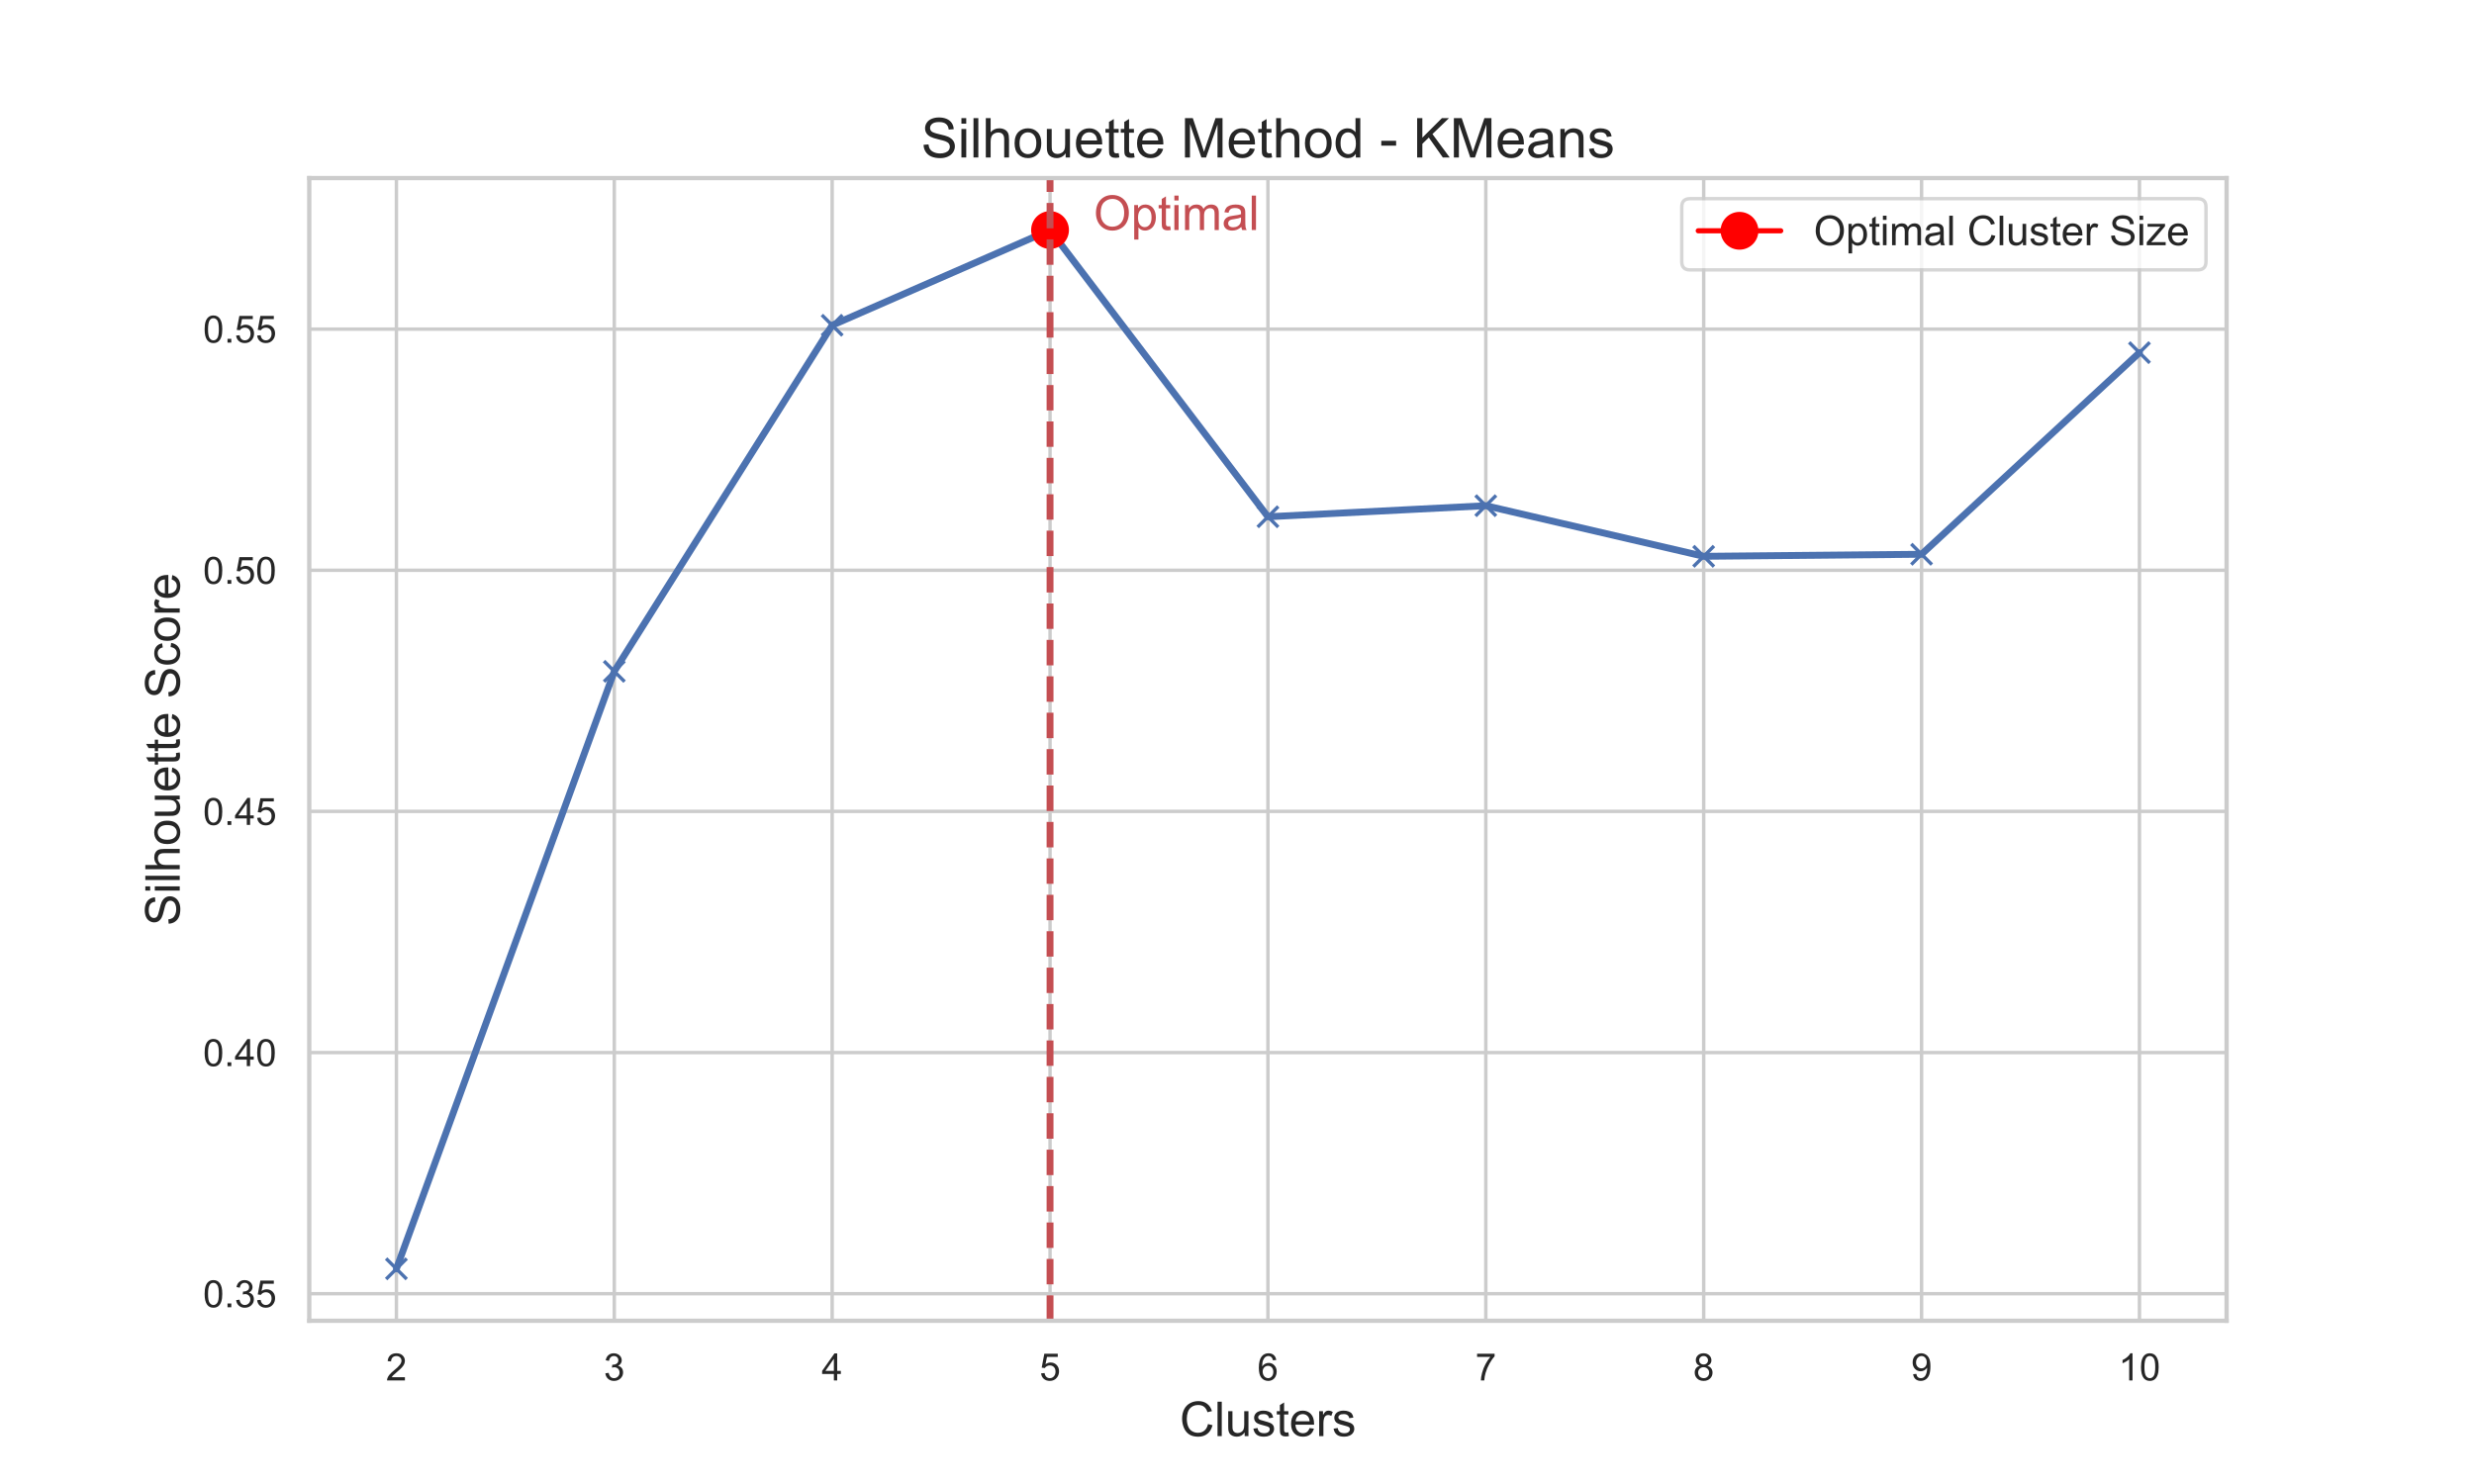
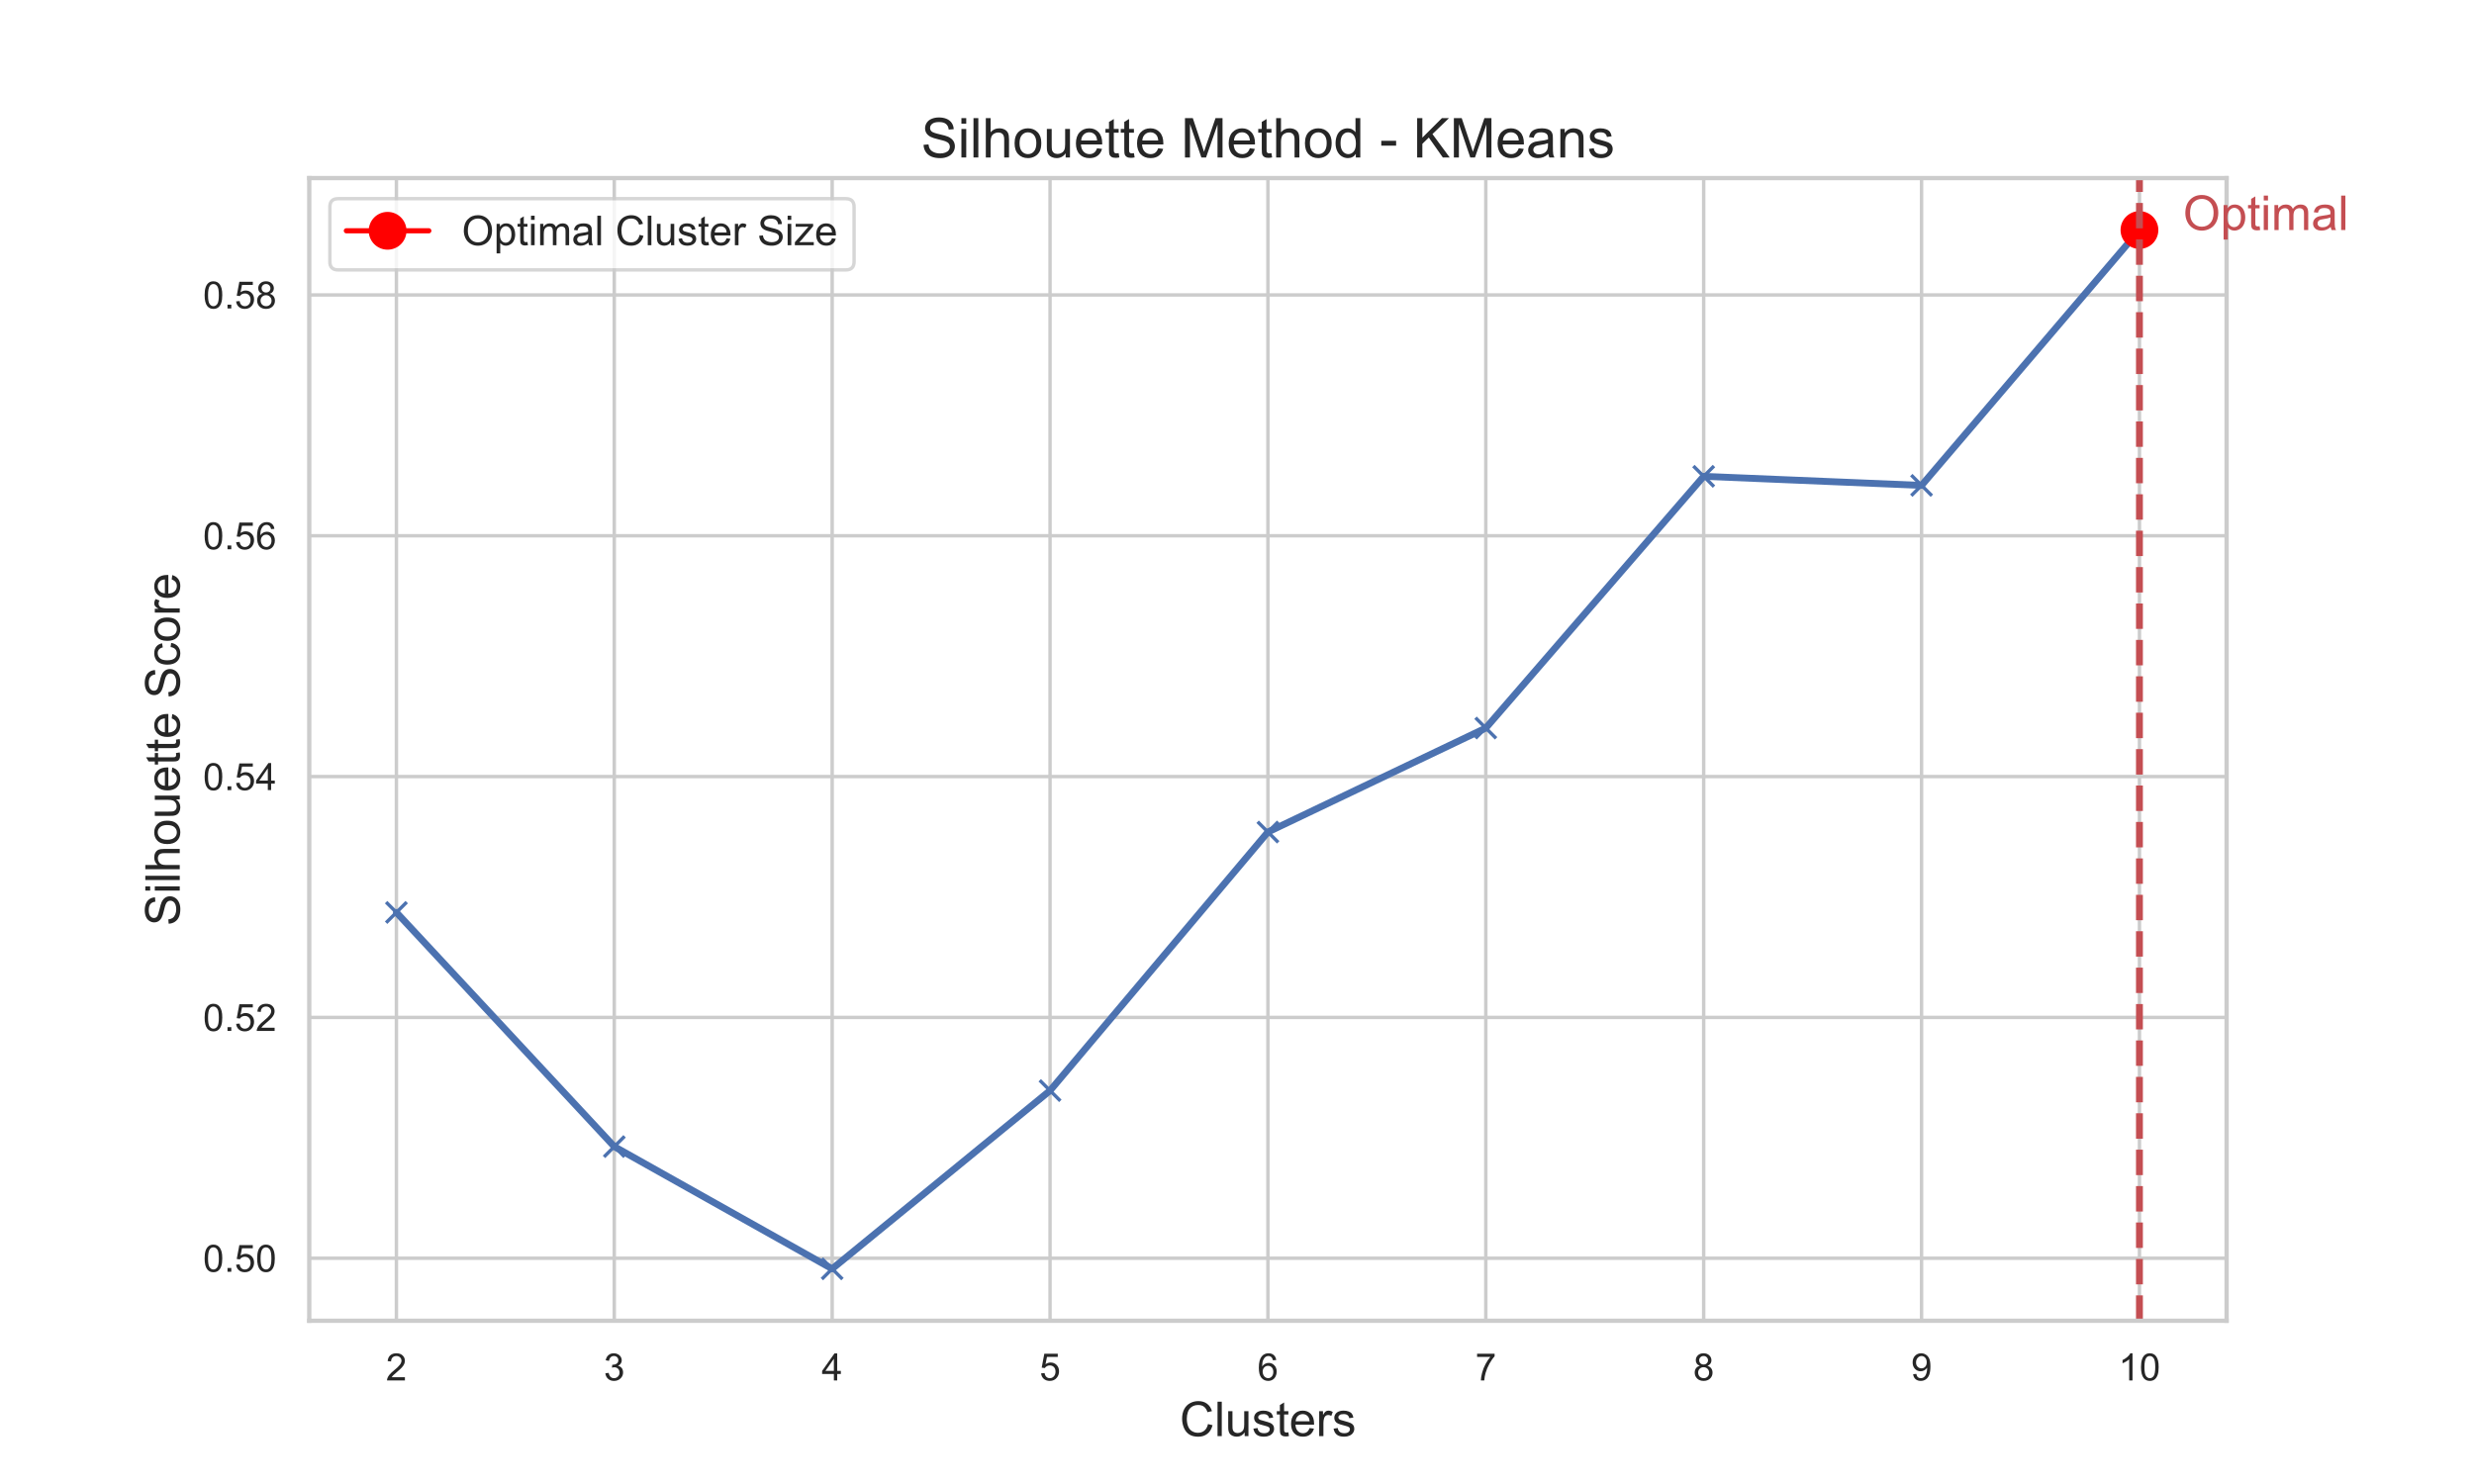
<svg xmlns="http://www.w3.org/2000/svg" xmlns:xlink="http://www.w3.org/1999/xlink" width="720pt" height="432pt" viewBox="0 0 720 432" version="1.1">
  <defs>
    <style type="text/css">*{stroke-linejoin: round; stroke-linecap: butt}</style>
  </defs>
  <g id="figure_1">
    <g id="patch_1">
      <path d="M 0 432  L 720 432  L 720 0  L 0 0  z " style="fill: #ffffff" />
    </g>
    <g id="axes_1">
      <g id="patch_2">
        <path d="M 90 384.48  L 648 384.48  L 648 51.84  L 90 51.84  z " style="fill: #ffffff" />
      </g>
      <g id="matplotlib.axis_1">
        <g id="xtick_1">
          <g id="line2d_1">
-             <path d="M 115.364 384.48  L 115.364 51.84  " clip-path="url(#pef2cb63144)" style="fill: none; stroke: #cccccc; stroke-linecap: round" />
+             <path d="M 115.364 384.48  L 115.364 51.84  " clip-path="url(#p42f3910e76)" style="fill: none; stroke: #cccccc; stroke-linecap: round" />
          </g>
          <g id="text_1">
            <g style="fill: #262626" transform="translate(112.3051 401.8536) scale(0.11 -0.11)">
              <defs>
                <path id="ArialMT-32" d="M 3222 541  L 3222 0  L 194 0  Q 188 203 259 391  Q 375 700 629 1000  Q 884 1300 1366 1694  Q 2113 2306 2375 2664  Q 2638 3022 2638 3341  Q 2638 3675 2398 3904  Q 2159 4134 1775 4134  Q 1369 4134 1125 3890  Q 881 3647 878 3216  L 300 3275  Q 359 3922 746 4261  Q 1134 4600 1788 4600  Q 2447 4600 2831 4234  Q 3216 3869 3216 3328  Q 3216 3053 3103 2787  Q 2991 2522 2730 2228  Q 2469 1934 1863 1422  Q 1356 997 1212 845  Q 1069 694 975 541  L 3222 541  z " transform="scale(0.015625)" />
              </defs>
              <use xlink:href="#ArialMT-32" />
            </g>
          </g>
        </g>
        <g id="xtick_2">
          <g id="line2d_2">
-             <path d="M 178.773 384.48  L 178.773 51.84  " clip-path="url(#pef2cb63144)" style="fill: none; stroke: #cccccc; stroke-linecap: round" />
+             <path d="M 178.773 384.48  L 178.773 51.84  " clip-path="url(#p42f3910e76)" style="fill: none; stroke: #cccccc; stroke-linecap: round" />
          </g>
          <g id="text_2">
            <g style="fill: #262626" transform="translate(175.7142 401.8536) scale(0.11 -0.11)">
              <defs>
                <path id="ArialMT-33" d="M 269 1209  L 831 1284  Q 928 806 1161 595  Q 1394 384 1728 384  Q 2125 384 2398 659  Q 2672 934 2672 1341  Q 2672 1728 2419 1979  Q 2166 2231 1775 2231  Q 1616 2231 1378 2169  L 1441 2663  Q 1497 2656 1531 2656  Q 1891 2656 2178 2843  Q 2466 3031 2466 3422  Q 2466 3731 2256 3934  Q 2047 4138 1716 4138  Q 1388 4138 1169 3931  Q 950 3725 888 3313  L 325 3413  Q 428 3978 793 4289  Q 1159 4600 1703 4600  Q 2078 4600 2393 4439  Q 2709 4278 2876 4000  Q 3044 3722 3044 3409  Q 3044 3113 2884 2869  Q 2725 2625 2413 2481  Q 2819 2388 3044 2092  Q 3269 1797 3269 1353  Q 3269 753 2831 336  Q 2394 -81 1725 -81  Q 1122 -81 723 278  Q 325 638 269 1209  z " transform="scale(0.015625)" />
              </defs>
              <use xlink:href="#ArialMT-33" />
            </g>
          </g>
        </g>
        <g id="xtick_3">
          <g id="line2d_3">
-             <path d="M 242.182 384.48  L 242.182 51.84  " clip-path="url(#pef2cb63144)" style="fill: none; stroke: #cccccc; stroke-linecap: round" />
+             <path d="M 242.182 384.48  L 242.182 51.84  " clip-path="url(#p42f3910e76)" style="fill: none; stroke: #cccccc; stroke-linecap: round" />
          </g>
          <g id="text_3">
            <g style="fill: #262626" transform="translate(239.1233 401.8536) scale(0.11 -0.11)">
              <defs>
                <path id="ArialMT-34" d="M 2069 0  L 2069 1097  L 81 1097  L 81 1613  L 2172 4581  L 2631 4581  L 2631 1613  L 3250 1613  L 3250 1097  L 2631 1097  L 2631 0  L 2069 0  z M 2069 1613  L 2069 3678  L 634 1613  L 2069 1613  z " transform="scale(0.015625)" />
              </defs>
              <use xlink:href="#ArialMT-34" />
            </g>
          </g>
        </g>
        <g id="xtick_4">
          <g id="line2d_4">
-             <path d="M 305.591 384.48  L 305.591 51.84  " clip-path="url(#pef2cb63144)" style="fill: none; stroke: #cccccc; stroke-linecap: round" />
+             <path d="M 305.591 384.48  L 305.591 51.84  " clip-path="url(#p42f3910e76)" style="fill: none; stroke: #cccccc; stroke-linecap: round" />
          </g>
          <g id="text_4">
            <g style="fill: #262626" transform="translate(302.5324 401.8536) scale(0.11 -0.11)">
              <defs>
                <path id="ArialMT-35" d="M 266 1200  L 856 1250  Q 922 819 1161 601  Q 1400 384 1738 384  Q 2144 384 2425 690  Q 2706 997 2706 1503  Q 2706 1984 2436 2262  Q 2166 2541 1728 2541  Q 1456 2541 1237 2417  Q 1019 2294 894 2097  L 366 2166  L 809 4519  L 3088 4519  L 3088 3981  L 1259 3981  L 1013 2750  Q 1425 3038 1878 3038  Q 2478 3038 2890 2622  Q 3303 2206 3303 1553  Q 3303 931 2941 478  Q 2500 -78 1738 -78  Q 1113 -78 717 272  Q 322 622 266 1200  z " transform="scale(0.015625)" />
              </defs>
              <use xlink:href="#ArialMT-35" />
            </g>
          </g>
        </g>
        <g id="xtick_5">
          <g id="line2d_5">
-             <path d="M 369 384.48  L 369 51.84  " clip-path="url(#pef2cb63144)" style="fill: none; stroke: #cccccc; stroke-linecap: round" />
+             <path d="M 369 384.48  L 369 51.84  " clip-path="url(#p42f3910e76)" style="fill: none; stroke: #cccccc; stroke-linecap: round" />
          </g>
          <g id="text_5">
            <g style="fill: #262626" transform="translate(365.9415 401.8536) scale(0.11 -0.11)">
              <defs>
                <path id="ArialMT-36" d="M 3184 3459  L 2625 3416  Q 2550 3747 2413 3897  Q 2184 4138 1850 4138  Q 1581 4138 1378 3988  Q 1113 3794 959 3422  Q 806 3050 800 2363  Q 1003 2672 1297 2822  Q 1591 2972 1913 2972  Q 2475 2972 2870 2558  Q 3266 2144 3266 1488  Q 3266 1056 3080 686  Q 2894 316 2569 119  Q 2244 -78 1831 -78  Q 1128 -78 684 439  Q 241 956 241 2144  Q 241 3472 731 4075  Q 1159 4600 1884 4600  Q 2425 4600 2770 4297  Q 3116 3994 3184 3459  z M 888 1484  Q 888 1194 1011 928  Q 1134 663 1356 523  Q 1578 384 1822 384  Q 2178 384 2434 671  Q 2691 959 2691 1453  Q 2691 1928 2437 2201  Q 2184 2475 1800 2475  Q 1419 2475 1153 2201  Q 888 1928 888 1484  z " transform="scale(0.015625)" />
              </defs>
              <use xlink:href="#ArialMT-36" />
            </g>
          </g>
        </g>
        <g id="xtick_6">
          <g id="line2d_6">
-             <path d="M 432.409 384.48  L 432.409 51.84  " clip-path="url(#pef2cb63144)" style="fill: none; stroke: #cccccc; stroke-linecap: round" />
+             <path d="M 432.409 384.48  L 432.409 51.84  " clip-path="url(#p42f3910e76)" style="fill: none; stroke: #cccccc; stroke-linecap: round" />
          </g>
          <g id="text_6">
            <g style="fill: #262626" transform="translate(429.3506 401.8536) scale(0.11 -0.11)">
              <defs>
                <path id="ArialMT-37" d="M 303 3981  L 303 4522  L 3269 4522  L 3269 4084  Q 2831 3619 2401 2847  Q 1972 2075 1738 1259  Q 1569 684 1522 0  L 944 0  Q 953 541 1156 1306  Q 1359 2072 1739 2783  Q 2119 3494 2547 3981  L 303 3981  z " transform="scale(0.015625)" />
              </defs>
              <use xlink:href="#ArialMT-37" />
            </g>
          </g>
        </g>
        <g id="xtick_7">
          <g id="line2d_7">
-             <path d="M 495.818 384.48  L 495.818 51.84  " clip-path="url(#pef2cb63144)" style="fill: none; stroke: #cccccc; stroke-linecap: round" />
+             <path d="M 495.818 384.48  L 495.818 51.84  " clip-path="url(#p42f3910e76)" style="fill: none; stroke: #cccccc; stroke-linecap: round" />
          </g>
          <g id="text_7">
            <g style="fill: #262626" transform="translate(492.7597 401.8536) scale(0.11 -0.11)">
              <defs>
                <path id="ArialMT-38" d="M 1131 2484  Q 781 2613 612 2850  Q 444 3088 444 3419  Q 444 3919 803 4259  Q 1163 4600 1759 4600  Q 2359 4600 2725 4251  Q 3091 3903 3091 3403  Q 3091 3084 2923 2848  Q 2756 2613 2416 2484  Q 2838 2347 3058 2040  Q 3278 1734 3278 1309  Q 3278 722 2862 322  Q 2447 -78 1769 -78  Q 1091 -78 675 323  Q 259 725 259 1325  Q 259 1772 486 2073  Q 713 2375 1131 2484  z M 1019 3438  Q 1019 3113 1228 2906  Q 1438 2700 1772 2700  Q 2097 2700 2305 2904  Q 2513 3109 2513 3406  Q 2513 3716 2298 3927  Q 2084 4138 1766 4138  Q 1444 4138 1231 3931  Q 1019 3725 1019 3438  z M 838 1322  Q 838 1081 952 856  Q 1066 631 1291 507  Q 1516 384 1775 384  Q 2178 384 2440 643  Q 2703 903 2703 1303  Q 2703 1709 2433 1975  Q 2163 2241 1756 2241  Q 1359 2241 1098 1978  Q 838 1716 838 1322  z " transform="scale(0.015625)" />
              </defs>
              <use xlink:href="#ArialMT-38" />
            </g>
          </g>
        </g>
        <g id="xtick_8">
          <g id="line2d_8">
-             <path d="M 559.227 384.48  L 559.227 51.84  " clip-path="url(#pef2cb63144)" style="fill: none; stroke: #cccccc; stroke-linecap: round" />
+             <path d="M 559.227 384.48  L 559.227 51.84  " clip-path="url(#p42f3910e76)" style="fill: none; stroke: #cccccc; stroke-linecap: round" />
          </g>
          <g id="text_8">
            <g style="fill: #262626" transform="translate(556.1688 401.8536) scale(0.11 -0.11)">
              <defs>
                <path id="ArialMT-39" d="M 350 1059  L 891 1109  Q 959 728 1153 556  Q 1347 384 1650 384  Q 1909 384 2104 503  Q 2300 622 2425 820  Q 2550 1019 2634 1356  Q 2719 1694 2719 2044  Q 2719 2081 2716 2156  Q 2547 1888 2255 1720  Q 1963 1553 1622 1553  Q 1053 1553 659 1965  Q 266 2378 266 3053  Q 266 3750 677 4175  Q 1088 4600 1706 4600  Q 2153 4600 2523 4359  Q 2894 4119 3086 3673  Q 3278 3228 3278 2384  Q 3278 1506 3087 986  Q 2897 466 2520 194  Q 2144 -78 1638 -78  Q 1100 -78 759 220  Q 419 519 350 1059  z M 2653 3081  Q 2653 3566 2395 3850  Q 2138 4134 1775 4134  Q 1400 4134 1122 3828  Q 844 3522 844 3034  Q 844 2597 1108 2323  Q 1372 2050 1759 2050  Q 2150 2050 2401 2323  Q 2653 2597 2653 3081  z " transform="scale(0.015625)" />
              </defs>
              <use xlink:href="#ArialMT-39" />
            </g>
          </g>
        </g>
        <g id="xtick_9">
          <g id="line2d_9">
-             <path d="M 622.636 384.48  L 622.636 51.84  " clip-path="url(#pef2cb63144)" style="fill: none; stroke: #cccccc; stroke-linecap: round" />
+             <path d="M 622.636 384.48  L 622.636 51.84  " clip-path="url(#p42f3910e76)" style="fill: none; stroke: #cccccc; stroke-linecap: round" />
          </g>
          <g id="text_9">
            <g style="fill: #262626" transform="translate(616.5193 401.8536) scale(0.11 -0.11)">
              <defs>
                <path id="ArialMT-31" d="M 2384 0  L 1822 0  L 1822 3584  Q 1619 3391 1289 3197  Q 959 3003 697 2906  L 697 3450  Q 1169 3672 1522 3987  Q 1875 4303 2022 4600  L 2384 4600  L 2384 0  z " transform="scale(0.015625)" />
                <path id="ArialMT-30" d="M 266 2259  Q 266 3072 433 3567  Q 600 4063 929 4331  Q 1259 4600 1759 4600  Q 2128 4600 2406 4451  Q 2684 4303 2865 4023  Q 3047 3744 3150 3342  Q 3253 2941 3253 2259  Q 3253 1453 3087 958  Q 2922 463 2592 192  Q 2263 -78 1759 -78  Q 1097 -78 719 397  Q 266 969 266 2259  z M 844 2259  Q 844 1131 1108 757  Q 1372 384 1759 384  Q 2147 384 2411 759  Q 2675 1134 2675 2259  Q 2675 3391 2411 3762  Q 2147 4134 1753 4134  Q 1366 4134 1134 3806  Q 844 3388 844 2259  z " transform="scale(0.015625)" />
              </defs>
              <use xlink:href="#ArialMT-31" />
              <use xlink:href="#ArialMT-30" x="55.615" />
            </g>
          </g>
        </g>
        <g id="text_10">
          <g style="fill: #262626" transform="translate(343.3286 418.0608) scale(0.14 -0.14)">
            <defs>
              <path id="ArialMT-43" d="M 3763 1606  L 4369 1453  Q 4178 706 3683 314  Q 3188 -78 2472 -78  Q 1731 -78 1267 223  Q 803 525 561 1097  Q 319 1669 319 2325  Q 319 3041 592 3573  Q 866 4106 1370 4382  Q 1875 4659 2481 4659  Q 3169 4659 3637 4309  Q 4106 3959 4291 3325  L 3694 3184  Q 3534 3684 3231 3912  Q 2928 4141 2469 4141  Q 1941 4141 1586 3887  Q 1231 3634 1087 3207  Q 944 2781 944 2328  Q 944 1744 1114 1308  Q 1284 872 1643 656  Q 2003 441 2422 441  Q 2931 441 3284 734  Q 3638 1028 3763 1606  z " transform="scale(0.015625)" />
              <path id="ArialMT-6c" d="M 409 0  L 409 4581  L 972 4581  L 972 0  L 409 0  z " transform="scale(0.015625)" />
              <path id="ArialMT-75" d="M 2597 0  L 2597 488  Q 2209 -75 1544 -75  Q 1250 -75 995 37  Q 741 150 617 320  Q 494 491 444 738  Q 409 903 409 1263  L 409 3319  L 972 3319  L 972 1478  Q 972 1038 1006 884  Q 1059 663 1231 536  Q 1403 409 1656 409  Q 1909 409 2131 539  Q 2353 669 2445 892  Q 2538 1116 2538 1541  L 2538 3319  L 3100 3319  L 3100 0  L 2597 0  z " transform="scale(0.015625)" />
              <path id="ArialMT-73" d="M 197 991  L 753 1078  Q 800 744 1014 566  Q 1228 388 1613 388  Q 2000 388 2187 545  Q 2375 703 2375 916  Q 2375 1106 2209 1216  Q 2094 1291 1634 1406  Q 1016 1563 777 1677  Q 538 1791 414 1992  Q 291 2194 291 2438  Q 291 2659 392 2848  Q 494 3038 669 3163  Q 800 3259 1026 3326  Q 1253 3394 1513 3394  Q 1903 3394 2198 3281  Q 2494 3169 2634 2976  Q 2775 2784 2828 2463  L 2278 2388  Q 2241 2644 2061 2787  Q 1881 2931 1553 2931  Q 1166 2931 1000 2803  Q 834 2675 834 2503  Q 834 2394 903 2306  Q 972 2216 1119 2156  Q 1203 2125 1616 2013  Q 2213 1853 2448 1751  Q 2684 1650 2818 1456  Q 2953 1263 2953 975  Q 2953 694 2789 445  Q 2625 197 2315 61  Q 2006 -75 1616 -75  Q 969 -75 630 194  Q 291 463 197 991  z " transform="scale(0.015625)" />
              <path id="ArialMT-74" d="M 1650 503  L 1731 6  Q 1494 -44 1306 -44  Q 1000 -44 831 53  Q 663 150 594 308  Q 525 466 525 972  L 525 2881  L 113 2881  L 113 3319  L 525 3319  L 525 4141  L 1084 4478  L 1084 3319  L 1650 3319  L 1650 2881  L 1084 2881  L 1084 941  Q 1084 700 1114 631  Q 1144 563 1211 522  Q 1278 481 1403 481  Q 1497 481 1650 503  z " transform="scale(0.015625)" />
              <path id="ArialMT-65" d="M 2694 1069  L 3275 997  Q 3138 488 2766 206  Q 2394 -75 1816 -75  Q 1088 -75 661 373  Q 234 822 234 1631  Q 234 2469 665 2931  Q 1097 3394 1784 3394  Q 2450 3394 2872 2941  Q 3294 2488 3294 1666  Q 3294 1616 3291 1516  L 816 1516  Q 847 969 1125 678  Q 1403 388 1819 388  Q 2128 388 2347 550  Q 2566 713 2694 1069  z M 847 1978  L 2700 1978  Q 2663 2397 2488 2606  Q 2219 2931 1791 2931  Q 1403 2931 1139 2672  Q 875 2413 847 1978  z " transform="scale(0.015625)" />
              <path id="ArialMT-72" d="M 416 0  L 416 3319  L 922 3319  L 922 2816  Q 1116 3169 1280 3281  Q 1444 3394 1641 3394  Q 1925 3394 2219 3213  L 2025 2691  Q 1819 2813 1613 2813  Q 1428 2813 1281 2702  Q 1134 2591 1072 2394  Q 978 2094 978 1738  L 978 0  L 416 0  z " transform="scale(0.015625)" />
            </defs>
            <use xlink:href="#ArialMT-43" />
            <use xlink:href="#ArialMT-6c" x="72.217" />
            <use xlink:href="#ArialMT-75" x="94.434" />
            <use xlink:href="#ArialMT-73" x="150.049" />
            <use xlink:href="#ArialMT-74" x="200.049" />
            <use xlink:href="#ArialMT-65" x="227.832" />
            <use xlink:href="#ArialMT-72" x="283.447" />
            <use xlink:href="#ArialMT-73" x="316.748" />
          </g>
        </g>
      </g>
      <g id="matplotlib.axis_2">
        <g id="ytick_1">
          <g id="line2d_10">
-             <path d="M 90 376.612  L 648 376.612  " clip-path="url(#pef2cb63144)" style="fill: none; stroke: #cccccc; stroke-linecap: round" />
+             <path d="M 90 366.28  L 648 366.28  " clip-path="url(#p42f3910e76)" style="fill: none; stroke: #cccccc; stroke-linecap: round" />
          </g>
          <g id="text_11">
-             <g style="fill: #262626" transform="translate(59.09297 380.5491) scale(0.11 -0.11)">
+             <g style="fill: #262626" transform="translate(59.09297 370.2171) scale(0.11 -0.11)">
              <defs>
                <path id="ArialMT-2e" d="M 581 0  L 581 641  L 1222 641  L 1222 0  L 581 0  z " transform="scale(0.015625)" />
              </defs>
              <use xlink:href="#ArialMT-30" />
              <use xlink:href="#ArialMT-2e" x="55.615" />
-               <use xlink:href="#ArialMT-33" x="83.398" />
-               <use xlink:href="#ArialMT-35" x="139.014" />
+               <use xlink:href="#ArialMT-35" x="83.398" />
+               <use xlink:href="#ArialMT-30" x="139.014" />
            </g>
          </g>
        </g>
        <g id="ytick_2">
          <g id="line2d_11">
-             <path d="M 90 306.41  L 648 306.41  " clip-path="url(#pef2cb63144)" style="fill: none; stroke: #cccccc; stroke-linecap: round" />
+             <path d="M 90 296.174  L 648 296.174  " clip-path="url(#p42f3910e76)" style="fill: none; stroke: #cccccc; stroke-linecap: round" />
          </g>
          <g id="text_12">
-             <g style="fill: #262626" transform="translate(59.09297 310.3465) scale(0.11 -0.11)">
-               <use xlink:href="#ArialMT-30" />
-               <use xlink:href="#ArialMT-2e" x="55.615" />
-               <use xlink:href="#ArialMT-34" x="83.398" />
-               <use xlink:href="#ArialMT-30" x="139.014" />
+             <g style="fill: #262626" transform="translate(59.09297 300.1105) scale(0.11 -0.11)">
+               <use xlink:href="#ArialMT-30" />
+               <use xlink:href="#ArialMT-2e" x="55.615" />
+               <use xlink:href="#ArialMT-35" x="83.398" />
+               <use xlink:href="#ArialMT-32" x="139.014" />
            </g>
          </g>
        </g>
        <g id="ytick_3">
          <g id="line2d_12">
-             <path d="M 90 236.207  L 648 236.207  " clip-path="url(#pef2cb63144)" style="fill: none; stroke: #cccccc; stroke-linecap: round" />
+             <path d="M 90 226.067  L 648 226.067  " clip-path="url(#p42f3910e76)" style="fill: none; stroke: #cccccc; stroke-linecap: round" />
          </g>
          <g id="text_13">
-             <g style="fill: #262626" transform="translate(59.09297 240.1439) scale(0.11 -0.11)">
-               <use xlink:href="#ArialMT-30" />
-               <use xlink:href="#ArialMT-2e" x="55.615" />
-               <use xlink:href="#ArialMT-34" x="83.398" />
-               <use xlink:href="#ArialMT-35" x="139.014" />
+             <g style="fill: #262626" transform="translate(59.09297 230.004) scale(0.11 -0.11)">
+               <use xlink:href="#ArialMT-30" />
+               <use xlink:href="#ArialMT-2e" x="55.615" />
+               <use xlink:href="#ArialMT-35" x="83.398" />
+               <use xlink:href="#ArialMT-34" x="139.014" />
            </g>
          </g>
        </g>
        <g id="ytick_4">
          <g id="line2d_13">
-             <path d="M 90 166.005  L 648 166.005  " clip-path="url(#pef2cb63144)" style="fill: none; stroke: #cccccc; stroke-linecap: round" />
+             <path d="M 90 155.961  L 648 155.961  " clip-path="url(#p42f3910e76)" style="fill: none; stroke: #cccccc; stroke-linecap: round" />
          </g>
          <g id="text_14">
-             <g style="fill: #262626" transform="translate(59.09297 169.9413) scale(0.11 -0.11)">
-               <use xlink:href="#ArialMT-30" />
-               <use xlink:href="#ArialMT-2e" x="55.615" />
-               <use xlink:href="#ArialMT-35" x="83.398" />
-               <use xlink:href="#ArialMT-30" x="139.014" />
+             <g style="fill: #262626" transform="translate(59.09297 159.8974) scale(0.11 -0.11)">
+               <use xlink:href="#ArialMT-30" />
+               <use xlink:href="#ArialMT-2e" x="55.615" />
+               <use xlink:href="#ArialMT-35" x="83.398" />
+               <use xlink:href="#ArialMT-36" x="139.014" />
            </g>
          </g>
        </g>
        <g id="ytick_5">
          <g id="line2d_14">
-             <path d="M 90 95.802  L 648 95.802  " clip-path="url(#pef2cb63144)" style="fill: none; stroke: #cccccc; stroke-linecap: round" />
+             <path d="M 90 85.854  L 648 85.854  " clip-path="url(#p42f3910e76)" style="fill: none; stroke: #cccccc; stroke-linecap: round" />
          </g>
          <g id="text_15">
-             <g style="fill: #262626" transform="translate(59.09297 99.7387) scale(0.11 -0.11)">
-               <use xlink:href="#ArialMT-30" />
-               <use xlink:href="#ArialMT-2e" x="55.615" />
-               <use xlink:href="#ArialMT-35" x="83.398" />
-               <use xlink:href="#ArialMT-35" x="139.014" />
+             <g style="fill: #262626" transform="translate(59.09297 89.79081) scale(0.11 -0.11)">
+               <use xlink:href="#ArialMT-30" />
+               <use xlink:href="#ArialMT-2e" x="55.615" />
+               <use xlink:href="#ArialMT-35" x="83.398" />
+               <use xlink:href="#ArialMT-38" x="139.014" />
            </g>
          </g>
        </g>
        <g id="text_16">
          <g style="fill: #262626" transform="translate(52.31047 269.5225) rotate(-90) scale(0.14 -0.14)">
            <defs>
              <path id="ArialMT-53" d="M 288 1472  L 859 1522  Q 900 1178 1048 958  Q 1197 738 1509 602  Q 1822 466 2213 466  Q 2559 466 2825 569  Q 3091 672 3220 851  Q 3350 1031 3350 1244  Q 3350 1459 3225 1620  Q 3100 1781 2813 1891  Q 2628 1963 1997 2114  Q 1366 2266 1113 2400  Q 784 2572 623 2826  Q 463 3081 463 3397  Q 463 3744 659 4045  Q 856 4347 1234 4503  Q 1613 4659 2075 4659  Q 2584 4659 2973 4495  Q 3363 4331 3572 4012  Q 3781 3694 3797 3291  L 3216 3247  Q 3169 3681 2898 3903  Q 2628 4125 2100 4125  Q 1550 4125 1298 3923  Q 1047 3722 1047 3438  Q 1047 3191 1225 3031  Q 1400 2872 2139 2705  Q 2878 2538 3153 2413  Q 3553 2228 3743 1945  Q 3934 1663 3934 1294  Q 3934 928 3725 604  Q 3516 281 3123 101  Q 2731 -78 2241 -78  Q 1619 -78 1198 103  Q 778 284 539 648  Q 300 1013 288 1472  z " transform="scale(0.015625)" />
              <path id="ArialMT-69" d="M 425 3934  L 425 4581  L 988 4581  L 988 3934  L 425 3934  z M 425 0  L 425 3319  L 988 3319  L 988 0  L 425 0  z " transform="scale(0.015625)" />
              <path id="ArialMT-68" d="M 422 0  L 422 4581  L 984 4581  L 984 2938  Q 1378 3394 1978 3394  Q 2347 3394 2619 3248  Q 2891 3103 3008 2847  Q 3125 2591 3125 2103  L 3125 0  L 2563 0  L 2563 2103  Q 2563 2525 2380 2717  Q 2197 2909 1863 2909  Q 1613 2909 1392 2779  Q 1172 2650 1078 2428  Q 984 2206 984 1816  L 984 0  L 422 0  z " transform="scale(0.015625)" />
              <path id="ArialMT-6f" d="M 213 1659  Q 213 2581 725 3025  Q 1153 3394 1769 3394  Q 2453 3394 2887 2945  Q 3322 2497 3322 1706  Q 3322 1066 3130 698  Q 2938 331 2570 128  Q 2203 -75 1769 -75  Q 1072 -75 642 372  Q 213 819 213 1659  z M 791 1659  Q 791 1022 1069 705  Q 1347 388 1769 388  Q 2188 388 2466 706  Q 2744 1025 2744 1678  Q 2744 2294 2464 2611  Q 2184 2928 1769 2928  Q 1347 2928 1069 2612  Q 791 2297 791 1659  z " transform="scale(0.015625)" />
              <path id="ArialMT-20" transform="scale(0.015625)" />
              <path id="ArialMT-63" d="M 2588 1216  L 3141 1144  Q 3050 572 2676 248  Q 2303 -75 1759 -75  Q 1078 -75 664 370  Q 250 816 250 1647  Q 250 2184 428 2587  Q 606 2991 970 3192  Q 1334 3394 1763 3394  Q 2303 3394 2647 3120  Q 2991 2847 3088 2344  L 2541 2259  Q 2463 2594 2264 2762  Q 2066 2931 1784 2931  Q 1359 2931 1093 2626  Q 828 2322 828 1663  Q 828 994 1084 691  Q 1341 388 1753 388  Q 2084 388 2306 591  Q 2528 794 2588 1216  z " transform="scale(0.015625)" />
            </defs>
            <use xlink:href="#ArialMT-53" />
            <use xlink:href="#ArialMT-69" x="66.699" />
            <use xlink:href="#ArialMT-6c" x="88.916" />
            <use xlink:href="#ArialMT-68" x="111.133" />
            <use xlink:href="#ArialMT-6f" x="166.748" />
            <use xlink:href="#ArialMT-75" x="222.363" />
            <use xlink:href="#ArialMT-65" x="277.979" />
            <use xlink:href="#ArialMT-74" x="333.594" />
            <use xlink:href="#ArialMT-74" x="361.377" />
            <use xlink:href="#ArialMT-65" x="389.16" />
            <use xlink:href="#ArialMT-20" x="444.775" />
            <use xlink:href="#ArialMT-53" x="472.559" />
            <use xlink:href="#ArialMT-63" x="539.258" />
            <use xlink:href="#ArialMT-6f" x="589.258" />
            <use xlink:href="#ArialMT-72" x="644.873" />
            <use xlink:href="#ArialMT-65" x="678.174" />
          </g>
        </g>
      </g>
      <g id="line2d_15">
-         <path d="M 115.364 369.36  L 178.773 195.431  L 242.182 94.684  L 305.591 66.96  L 369 150.434  L 432.409 147.208  L 495.818 161.944  L 559.227 161.35  L 622.636 102.656  " clip-path="url(#pef2cb63144)" style="fill: none; stroke: #4c72b0; stroke-width: 2; stroke-linecap: round" />
+         <path d="M 115.364 265.613  L 178.773 333.779  L 242.182 369.36  L 305.591 317.478  L 369 242.209  L 432.409 211.936  L 495.818 138.661  L 559.227 141.3  L 622.636 66.96  " clip-path="url(#p42f3910e76)" style="fill: none; stroke: #4c72b0; stroke-width: 2; stroke-linecap: round" />
        <defs>
-           <path id="m7e673ead7e" d="M -3 3  L 3 -3  M -3 -3  L 3 3  " style="stroke: #4c72b0" />
+           <path id="m788c5cf7cf" d="M -3 3  L 3 -3  M -3 -3  L 3 3  " style="stroke: #4c72b0" />
        </defs>
-         <g clip-path="url(#pef2cb63144)">
-           <use xlink:href="#m7e673ead7e" x="115.364" y="369.36" style="fill: #4c72b0; stroke: #4c72b0" />
-           <use xlink:href="#m7e673ead7e" x="178.773" y="195.431" style="fill: #4c72b0; stroke: #4c72b0" />
-           <use xlink:href="#m7e673ead7e" x="242.182" y="94.684" style="fill: #4c72b0; stroke: #4c72b0" />
-           <use xlink:href="#m7e673ead7e" x="305.591" y="66.96" style="fill: #4c72b0; stroke: #4c72b0" />
-           <use xlink:href="#m7e673ead7e" x="369" y="150.434" style="fill: #4c72b0; stroke: #4c72b0" />
-           <use xlink:href="#m7e673ead7e" x="432.409" y="147.208" style="fill: #4c72b0; stroke: #4c72b0" />
-           <use xlink:href="#m7e673ead7e" x="495.818" y="161.944" style="fill: #4c72b0; stroke: #4c72b0" />
-           <use xlink:href="#m7e673ead7e" x="559.227" y="161.35" style="fill: #4c72b0; stroke: #4c72b0" />
-           <use xlink:href="#m7e673ead7e" x="622.636" y="102.656" style="fill: #4c72b0; stroke: #4c72b0" />
+         <g clip-path="url(#p42f3910e76)">
+           <use xlink:href="#m788c5cf7cf" x="115.364" y="265.613" style="fill: #4c72b0; stroke: #4c72b0" />
+           <use xlink:href="#m788c5cf7cf" x="178.773" y="333.779" style="fill: #4c72b0; stroke: #4c72b0" />
+           <use xlink:href="#m788c5cf7cf" x="242.182" y="369.36" style="fill: #4c72b0; stroke: #4c72b0" />
+           <use xlink:href="#m788c5cf7cf" x="305.591" y="317.478" style="fill: #4c72b0; stroke: #4c72b0" />
+           <use xlink:href="#m788c5cf7cf" x="369" y="242.209" style="fill: #4c72b0; stroke: #4c72b0" />
+           <use xlink:href="#m788c5cf7cf" x="432.409" y="211.936" style="fill: #4c72b0; stroke: #4c72b0" />
+           <use xlink:href="#m788c5cf7cf" x="495.818" y="138.661" style="fill: #4c72b0; stroke: #4c72b0" />
+           <use xlink:href="#m788c5cf7cf" x="559.227" y="141.3" style="fill: #4c72b0; stroke: #4c72b0" />
+           <use xlink:href="#m788c5cf7cf" x="622.636" y="66.96" style="fill: #4c72b0; stroke: #4c72b0" />
        </g>
      </g>
      <g id="line2d_16">
-         <path d="M 305.591 66.96  " clip-path="url(#pef2cb63144)" style="fill: none; stroke: #ff0000; stroke-width: 1.5; stroke-linecap: round" />
+         <path d="M 622.636 66.96  " clip-path="url(#p42f3910e76)" style="fill: none; stroke: #ff0000; stroke-width: 1.5; stroke-linecap: round" />
        <defs>
-           <path id="ma28c4ff92f" d="M 0 5  C 1.326 5 2.598 4.473 3.536 3.536  C 4.473 2.598 5 1.326 5 0  C 5 -1.326 4.473 -2.598 3.536 -3.536  C 2.598 -4.473 1.326 -5 0 -5  C -1.326 -5 -2.598 -4.473 -3.536 -3.536  C -4.473 -2.598 -5 -1.326 -5 0  C -5 1.326 -4.473 2.598 -3.536 3.536  C -2.598 4.473 -1.326 5 0 5  z " style="stroke: #ff0000" />
+           <path id="mbdb3ee0a11" d="M 0 5  C 1.326 5 2.598 4.473 3.536 3.536  C 4.473 2.598 5 1.326 5 0  C 5 -1.326 4.473 -2.598 3.536 -3.536  C 2.598 -4.473 1.326 -5 0 -5  C -1.326 -5 -2.598 -4.473 -3.536 -3.536  C -4.473 -2.598 -5 -1.326 -5 0  C -5 1.326 -4.473 2.598 -3.536 3.536  C -2.598 4.473 -1.326 5 0 5  z " style="stroke: #ff0000" />
        </defs>
-         <g clip-path="url(#pef2cb63144)">
-           <use xlink:href="#ma28c4ff92f" x="305.591" y="66.96" style="fill: #ff0000; stroke: #ff0000" />
+         <g clip-path="url(#p42f3910e76)">
+           <use xlink:href="#mbdb3ee0a11" x="622.636" y="66.96" style="fill: #ff0000; stroke: #ff0000" />
        </g>
      </g>
      <g id="line2d_17">
-         <path d="M 305.591 384.48  L 305.591 51.84  " clip-path="url(#pef2cb63144)" style="fill: none; stroke-dasharray: 7.4,3.2; stroke-dashoffset: 0; stroke: #c44e52; stroke-width: 2" />
+         <path d="M 622.636 384.48  L 622.636 51.84  " clip-path="url(#p42f3910e76)" style="fill: none; stroke-dasharray: 7.4,3.2; stroke-dashoffset: 0; stroke: #c44e52; stroke-width: 2" />
      </g>
      <g id="patch_3">
        <path d="M 90 384.48  L 90 51.84  " style="fill: none; stroke: #cccccc; stroke-width: 1.25; stroke-linejoin: miter; stroke-linecap: square" />
      </g>
      <g id="patch_4">
        <path d="M 648 384.48  L 648 51.84  " style="fill: none; stroke: #cccccc; stroke-width: 1.25; stroke-linejoin: miter; stroke-linecap: square" />
      </g>
      <g id="patch_5">
        <path d="M 90 384.48  L 648 384.48  " style="fill: none; stroke: #cccccc; stroke-width: 1.25; stroke-linejoin: miter; stroke-linecap: square" />
      </g>
      <g id="patch_6">
        <path d="M 90 51.84  L 648 51.84  " style="fill: none; stroke: #cccccc; stroke-width: 1.25; stroke-linejoin: miter; stroke-linecap: square" />
      </g>
      <g id="text_17">
-         <g style="fill: #c44e52" transform="translate(318.2727 66.96) scale(0.14 -0.14)">
+         <g style="fill: #c44e52" transform="translate(635.3182 66.96) scale(0.14 -0.14)">
          <defs>
            <path id="ArialMT-4f" d="M 309 2231  Q 309 3372 921 4017  Q 1534 4663 2503 4663  Q 3138 4663 3647 4359  Q 4156 4056 4423 3514  Q 4691 2972 4691 2284  Q 4691 1588 4409 1038  Q 4128 488 3612 205  Q 3097 -78 2500 -78  Q 1853 -78 1343 234  Q 834 547 571 1087  Q 309 1628 309 2231  z M 934 2222  Q 934 1394 1379 917  Q 1825 441 2497 441  Q 3181 441 3623 922  Q 4066 1403 4066 2288  Q 4066 2847 3877 3264  Q 3688 3681 3323 3911  Q 2959 4141 2506 4141  Q 1863 4141 1398 3698  Q 934 3256 934 2222  z " transform="scale(0.015625)" />
            <path id="ArialMT-70" d="M 422 -1272  L 422 3319  L 934 3319  L 934 2888  Q 1116 3141 1344 3267  Q 1572 3394 1897 3394  Q 2322 3394 2647 3175  Q 2972 2956 3137 2557  Q 3303 2159 3303 1684  Q 3303 1175 3120 767  Q 2938 359 2589 142  Q 2241 -75 1856 -75  Q 1575 -75 1351 44  Q 1128 163 984 344  L 984 -1272  L 422 -1272  z M 931 1641  Q 931 1000 1190 694  Q 1450 388 1819 388  Q 2194 388 2461 705  Q 2728 1022 2728 1688  Q 2728 2322 2467 2637  Q 2206 2953 1844 2953  Q 1484 2953 1207 2617  Q 931 2281 931 1641  z " transform="scale(0.015625)" />
            <path id="ArialMT-6d" d="M 422 0  L 422 3319  L 925 3319  L 925 2853  Q 1081 3097 1340 3245  Q 1600 3394 1931 3394  Q 2300 3394 2536 3241  Q 2772 3088 2869 2813  Q 3263 3394 3894 3394  Q 4388 3394 4653 3120  Q 4919 2847 4919 2278  L 4919 0  L 4359 0  L 4359 2091  Q 4359 2428 4304 2576  Q 4250 2725 4106 2815  Q 3963 2906 3769 2906  Q 3419 2906 3187 2673  Q 2956 2441 2956 1928  L 2956 0  L 2394 0  L 2394 2156  Q 2394 2531 2256 2718  Q 2119 2906 1806 2906  Q 1569 2906 1367 2781  Q 1166 2656 1075 2415  Q 984 2175 984 1722  L 984 0  L 422 0  z " transform="scale(0.015625)" />
            <path id="ArialMT-61" d="M 2588 409  Q 2275 144 1986 34  Q 1697 -75 1366 -75  Q 819 -75 525 192  Q 231 459 231 875  Q 231 1119 342 1320  Q 453 1522 633 1644  Q 813 1766 1038 1828  Q 1203 1872 1538 1913  Q 2219 1994 2541 2106  Q 2544 2222 2544 2253  Q 2544 2597 2384 2738  Q 2169 2928 1744 2928  Q 1347 2928 1158 2789  Q 969 2650 878 2297  L 328 2372  Q 403 2725 575 2942  Q 747 3159 1072 3276  Q 1397 3394 1825 3394  Q 2250 3394 2515 3294  Q 2781 3194 2906 3042  Q 3031 2891 3081 2659  Q 3109 2516 3109 2141  L 3109 1391  Q 3109 606 3145 398  Q 3181 191 3288 0  L 2700 0  Q 2613 175 2588 409  z M 2541 1666  Q 2234 1541 1622 1453  Q 1275 1403 1131 1340  Q 988 1278 909 1158  Q 831 1038 831 891  Q 831 666 1001 516  Q 1172 366 1500 366  Q 1825 366 2078 508  Q 2331 650 2450 897  Q 2541 1088 2541 1459  L 2541 1666  z " transform="scale(0.015625)" />
          </defs>
          <use xlink:href="#ArialMT-4f" />
          <use xlink:href="#ArialMT-70" x="77.783" />
          <use xlink:href="#ArialMT-74" x="133.398" />
          <use xlink:href="#ArialMT-69" x="161.182" />
          <use xlink:href="#ArialMT-6d" x="183.398" />
          <use xlink:href="#ArialMT-61" x="266.699" />
          <use xlink:href="#ArialMT-6c" x="322.314" />
        </g>
      </g>
      <g id="text_18">
        <g style="fill: #262626" transform="translate(268.0612 45.84) scale(0.16 -0.16)">
          <defs>
            <path id="ArialMT-4d" d="M 475 0  L 475 4581  L 1388 4581  L 2472 1338  Q 2622 884 2691 659  Q 2769 909 2934 1394  L 4031 4581  L 4847 4581  L 4847 0  L 4263 0  L 4263 3834  L 2931 0  L 2384 0  L 1059 3900  L 1059 0  L 475 0  z " transform="scale(0.015625)" />
            <path id="ArialMT-64" d="M 2575 0  L 2575 419  Q 2259 -75 1647 -75  Q 1250 -75 917 144  Q 584 363 401 755  Q 219 1147 219 1656  Q 219 2153 384 2558  Q 550 2963 881 3178  Q 1213 3394 1622 3394  Q 1922 3394 2156 3267  Q 2391 3141 2538 2938  L 2538 4581  L 3097 4581  L 3097 0  L 2575 0  z M 797 1656  Q 797 1019 1065 703  Q 1334 388 1700 388  Q 2069 388 2326 689  Q 2584 991 2584 1609  Q 2584 2291 2321 2609  Q 2059 2928 1675 2928  Q 1300 2928 1048 2622  Q 797 2316 797 1656  z " transform="scale(0.015625)" />
            <path id="ArialMT-2d" d="M 203 1375  L 203 1941  L 1931 1941  L 1931 1375  L 203 1375  z " transform="scale(0.015625)" />
            <path id="ArialMT-4b" d="M 469 0  L 469 4581  L 1075 4581  L 1075 2309  L 3350 4581  L 4172 4581  L 2250 2725  L 4256 0  L 3456 0  L 1825 2319  L 1075 1588  L 1075 0  L 469 0  z " transform="scale(0.015625)" />
            <path id="ArialMT-6e" d="M 422 0  L 422 3319  L 928 3319  L 928 2847  Q 1294 3394 1984 3394  Q 2284 3394 2536 3286  Q 2788 3178 2913 3003  Q 3038 2828 3088 2588  Q 3119 2431 3119 2041  L 3119 0  L 2556 0  L 2556 2019  Q 2556 2363 2490 2533  Q 2425 2703 2258 2804  Q 2091 2906 1866 2906  Q 1506 2906 1245 2678  Q 984 2450 984 1813  L 984 0  L 422 0  z " transform="scale(0.015625)" />
          </defs>
          <use xlink:href="#ArialMT-53" />
          <use xlink:href="#ArialMT-69" x="66.699" />
          <use xlink:href="#ArialMT-6c" x="88.916" />
          <use xlink:href="#ArialMT-68" x="111.133" />
          <use xlink:href="#ArialMT-6f" x="166.748" />
          <use xlink:href="#ArialMT-75" x="222.363" />
          <use xlink:href="#ArialMT-65" x="277.979" />
          <use xlink:href="#ArialMT-74" x="333.594" />
          <use xlink:href="#ArialMT-74" x="361.377" />
          <use xlink:href="#ArialMT-65" x="389.16" />
          <use xlink:href="#ArialMT-20" x="444.775" />
          <use xlink:href="#ArialMT-4d" x="472.559" />
          <use xlink:href="#ArialMT-65" x="555.859" />
          <use xlink:href="#ArialMT-74" x="611.475" />
          <use xlink:href="#ArialMT-68" x="639.258" />
          <use xlink:href="#ArialMT-6f" x="694.873" />
          <use xlink:href="#ArialMT-64" x="750.488" />
          <use xlink:href="#ArialMT-20" x="806.104" />
          <use xlink:href="#ArialMT-2d" x="833.887" />
          <use xlink:href="#ArialMT-20" x="867.188" />
          <use xlink:href="#ArialMT-4b" x="894.971" />
          <use xlink:href="#ArialMT-4d" x="961.67" />
          <use xlink:href="#ArialMT-65" x="1044.971" />
          <use xlink:href="#ArialMT-61" x="1100.586" />
          <use xlink:href="#ArialMT-6e" x="1156.201" />
          <use xlink:href="#ArialMT-73" x="1211.816" />
        </g>
      </g>
      <g id="legend_1">
        <g id="patch_7">
-           <path d="M 491.839 78.568  L 639.6 78.568  Q 642 78.568 642 76.168  L 642 60.24  Q 642 57.84 639.6 57.84  L 491.839 57.84  Q 489.439 57.84 489.439 60.24  L 489.439 76.168  Q 489.439 78.568 491.839 78.568  z " style="fill: #ffffff; opacity: 0.8; stroke: #cccccc; stroke-linejoin: miter" />
+           <path d="M 98.4 78.568  L 246.161 78.568  Q 248.561 78.568 248.561 76.168  L 248.561 60.24  Q 248.561 57.84 246.161 57.84  L 98.4 57.84  Q 96 57.84 96 60.24  L 96 76.168  Q 96 78.568 98.4 78.568  z " style="fill: #ffffff; opacity: 0.8; stroke: #cccccc; stroke-linejoin: miter" />
        </g>
        <g id="line2d_18">
-           <path d="M 494.239 67.183  L 506.239 67.183  L 518.239 67.183  " style="fill: none; stroke: #ff0000; stroke-width: 1.5; stroke-linecap: round" />
+           <path d="M 100.8 67.183  L 112.8 67.183  L 124.8 67.183  " style="fill: none; stroke: #ff0000; stroke-width: 1.5; stroke-linecap: round" />
          <g>
-             <use xlink:href="#ma28c4ff92f" x="506.239" y="67.183" style="fill: #ff0000; stroke: #ff0000" />
+             <use xlink:href="#mbdb3ee0a11" x="112.8" y="67.183" style="fill: #ff0000; stroke: #ff0000" />
          </g>
        </g>
        <g id="text_19">
-           <g style="fill: #262626" transform="translate(527.8388 71.38313) scale(0.12 -0.12)">
+           <g style="fill: #262626" transform="translate(134.4 71.38313) scale(0.12 -0.12)">
            <defs>
              <path id="ArialMT-7a" d="M 125 0  L 125 456  L 2238 2881  Q 1878 2863 1603 2863  L 250 2863  L 250 3319  L 2963 3319  L 2963 2947  L 1166 841  L 819 456  Q 1197 484 1528 484  L 3063 484  L 3063 0  L 125 0  z " transform="scale(0.015625)" />
            </defs>
            <use xlink:href="#ArialMT-4f" />
            <use xlink:href="#ArialMT-70" x="77.783" />
            <use xlink:href="#ArialMT-74" x="133.398" />
            <use xlink:href="#ArialMT-69" x="161.182" />
            <use xlink:href="#ArialMT-6d" x="183.398" />
            <use xlink:href="#ArialMT-61" x="266.699" />
            <use xlink:href="#ArialMT-6c" x="322.314" />
            <use xlink:href="#ArialMT-20" x="344.531" />
            <use xlink:href="#ArialMT-43" x="372.314" />
            <use xlink:href="#ArialMT-6c" x="444.531" />
            <use xlink:href="#ArialMT-75" x="466.748" />
            <use xlink:href="#ArialMT-73" x="522.363" />
            <use xlink:href="#ArialMT-74" x="572.363" />
            <use xlink:href="#ArialMT-65" x="600.146" />
            <use xlink:href="#ArialMT-72" x="655.762" />
            <use xlink:href="#ArialMT-20" x="689.062" />
            <use xlink:href="#ArialMT-53" x="716.846" />
            <use xlink:href="#ArialMT-69" x="783.545" />
            <use xlink:href="#ArialMT-7a" x="805.762" />
            <use xlink:href="#ArialMT-65" x="855.762" />
          </g>
        </g>
      </g>
    </g>
  </g>
  <defs>
-     <clipPath id="pef2cb63144">
+     <clipPath id="p42f3910e76">
      <rect x="90" y="51.84" width="558" height="332.64" />
    </clipPath>
  </defs>
</svg>
